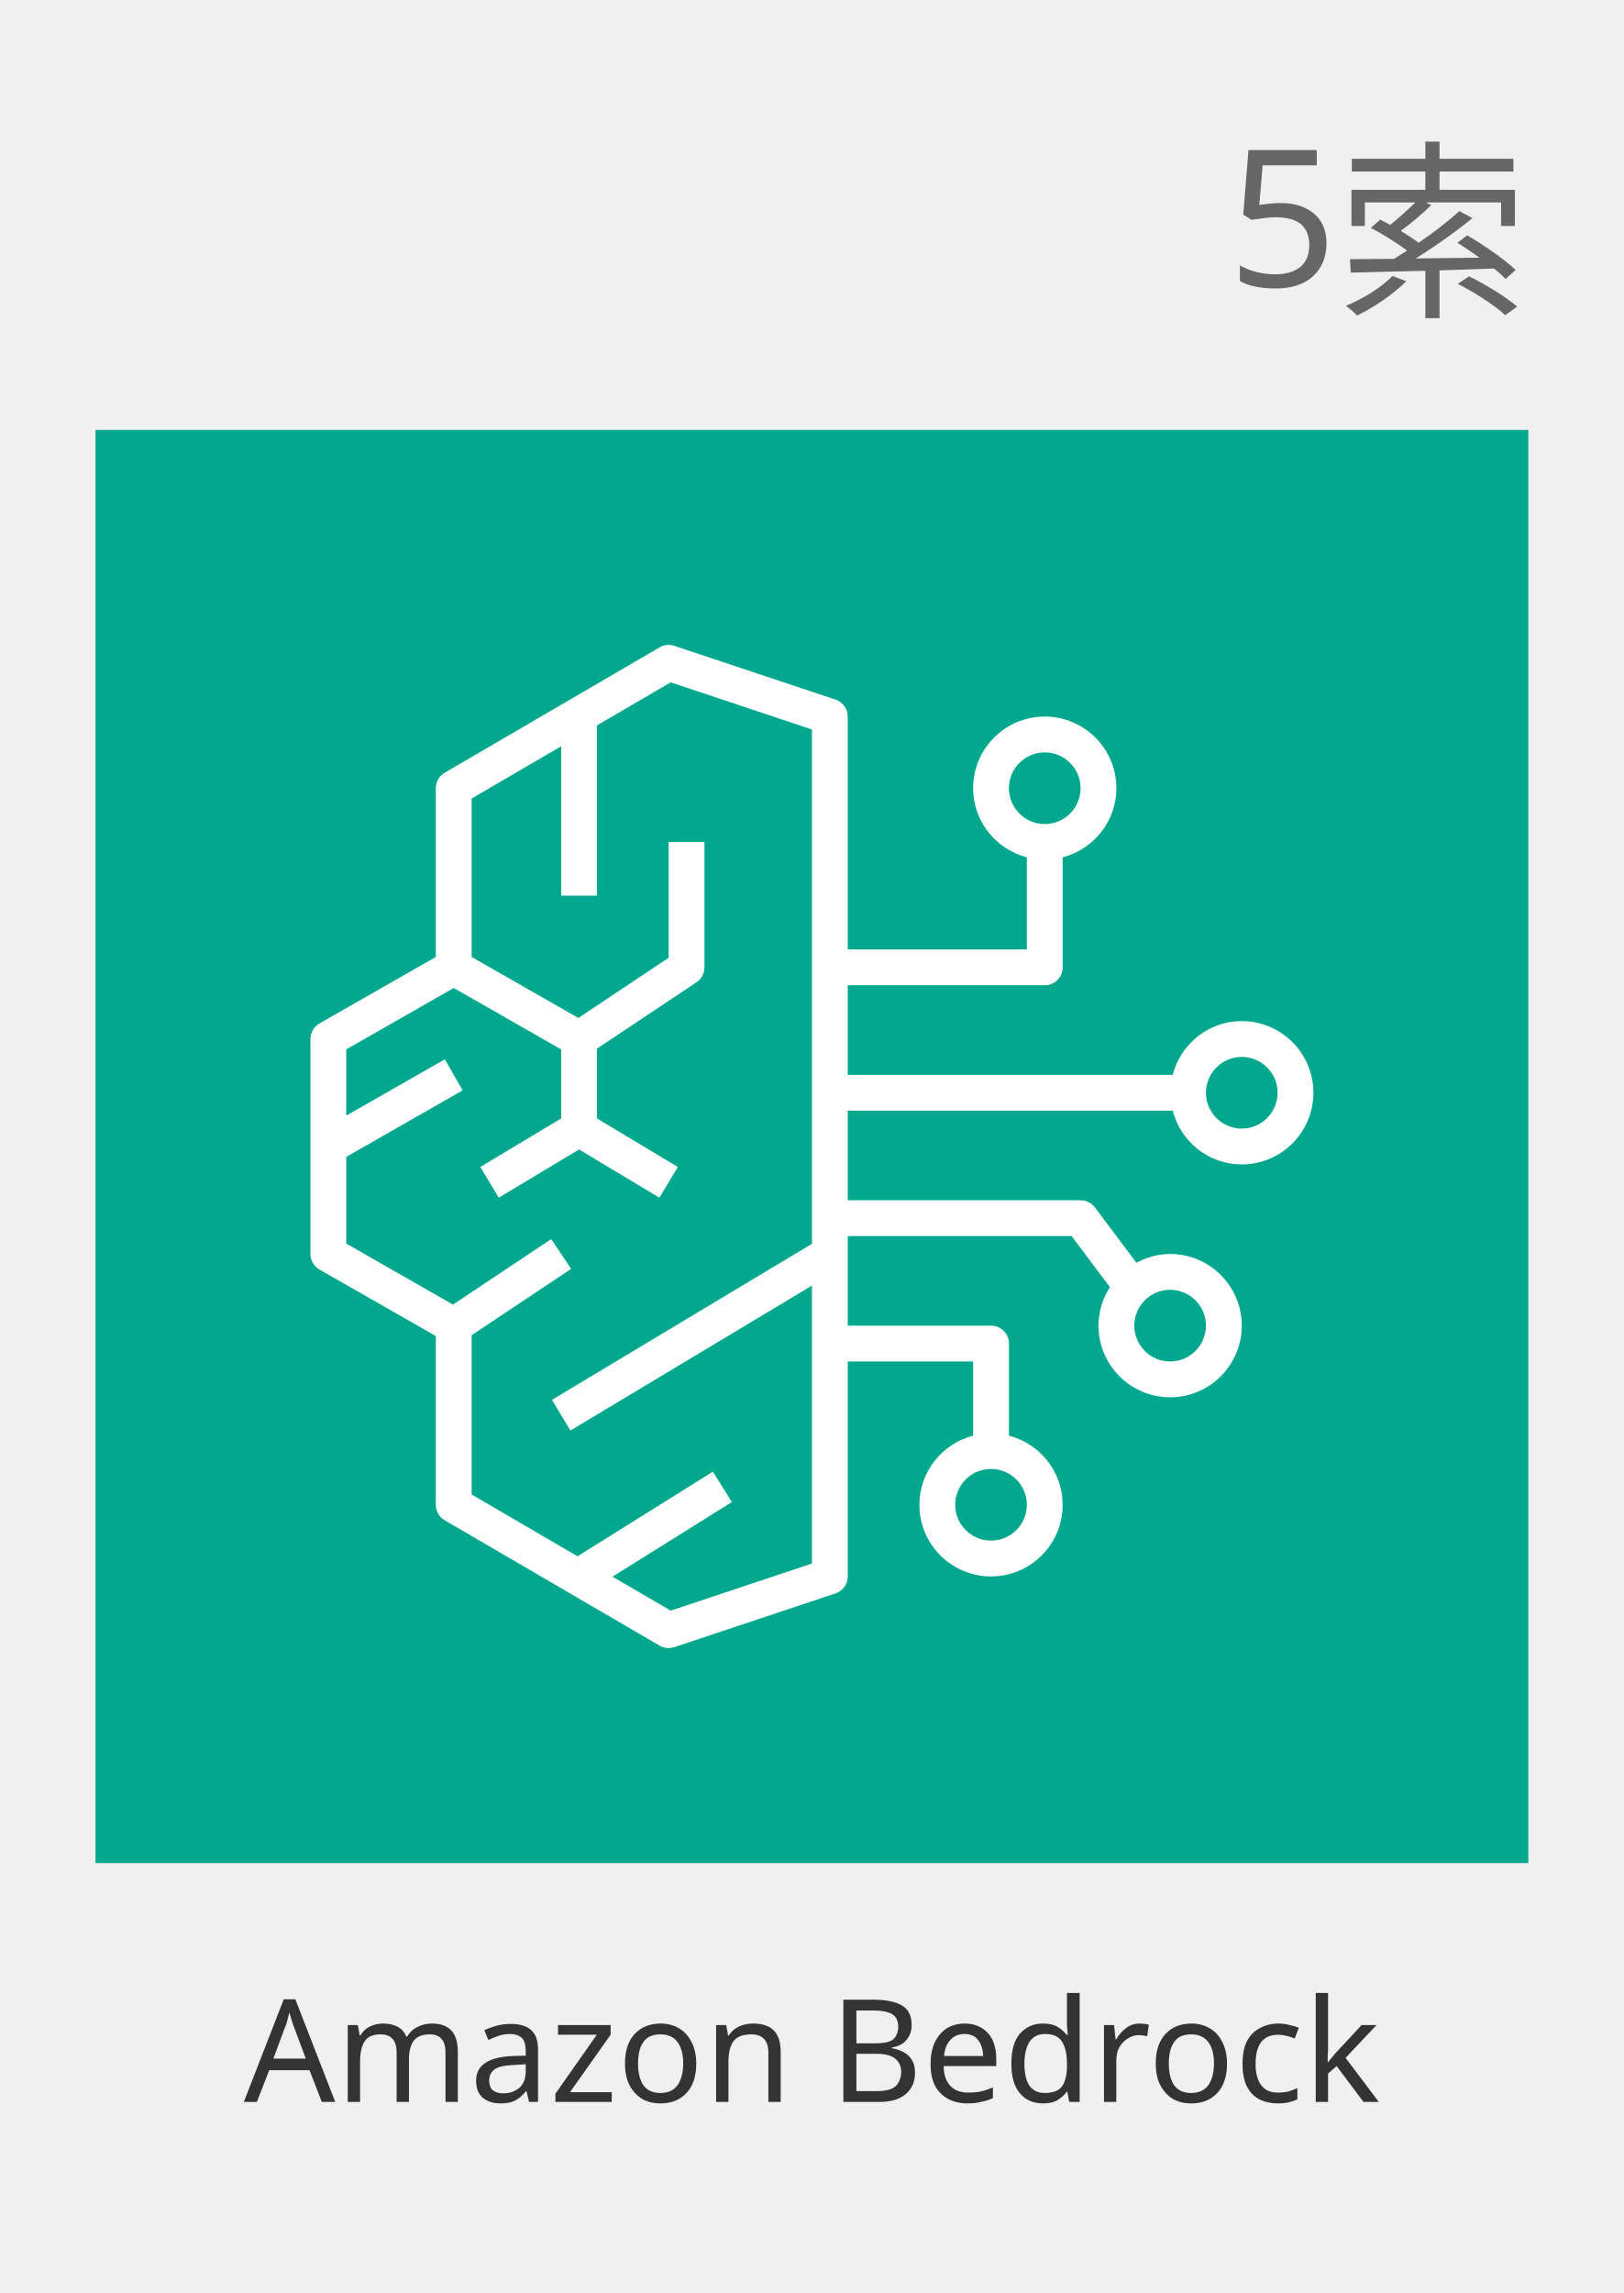
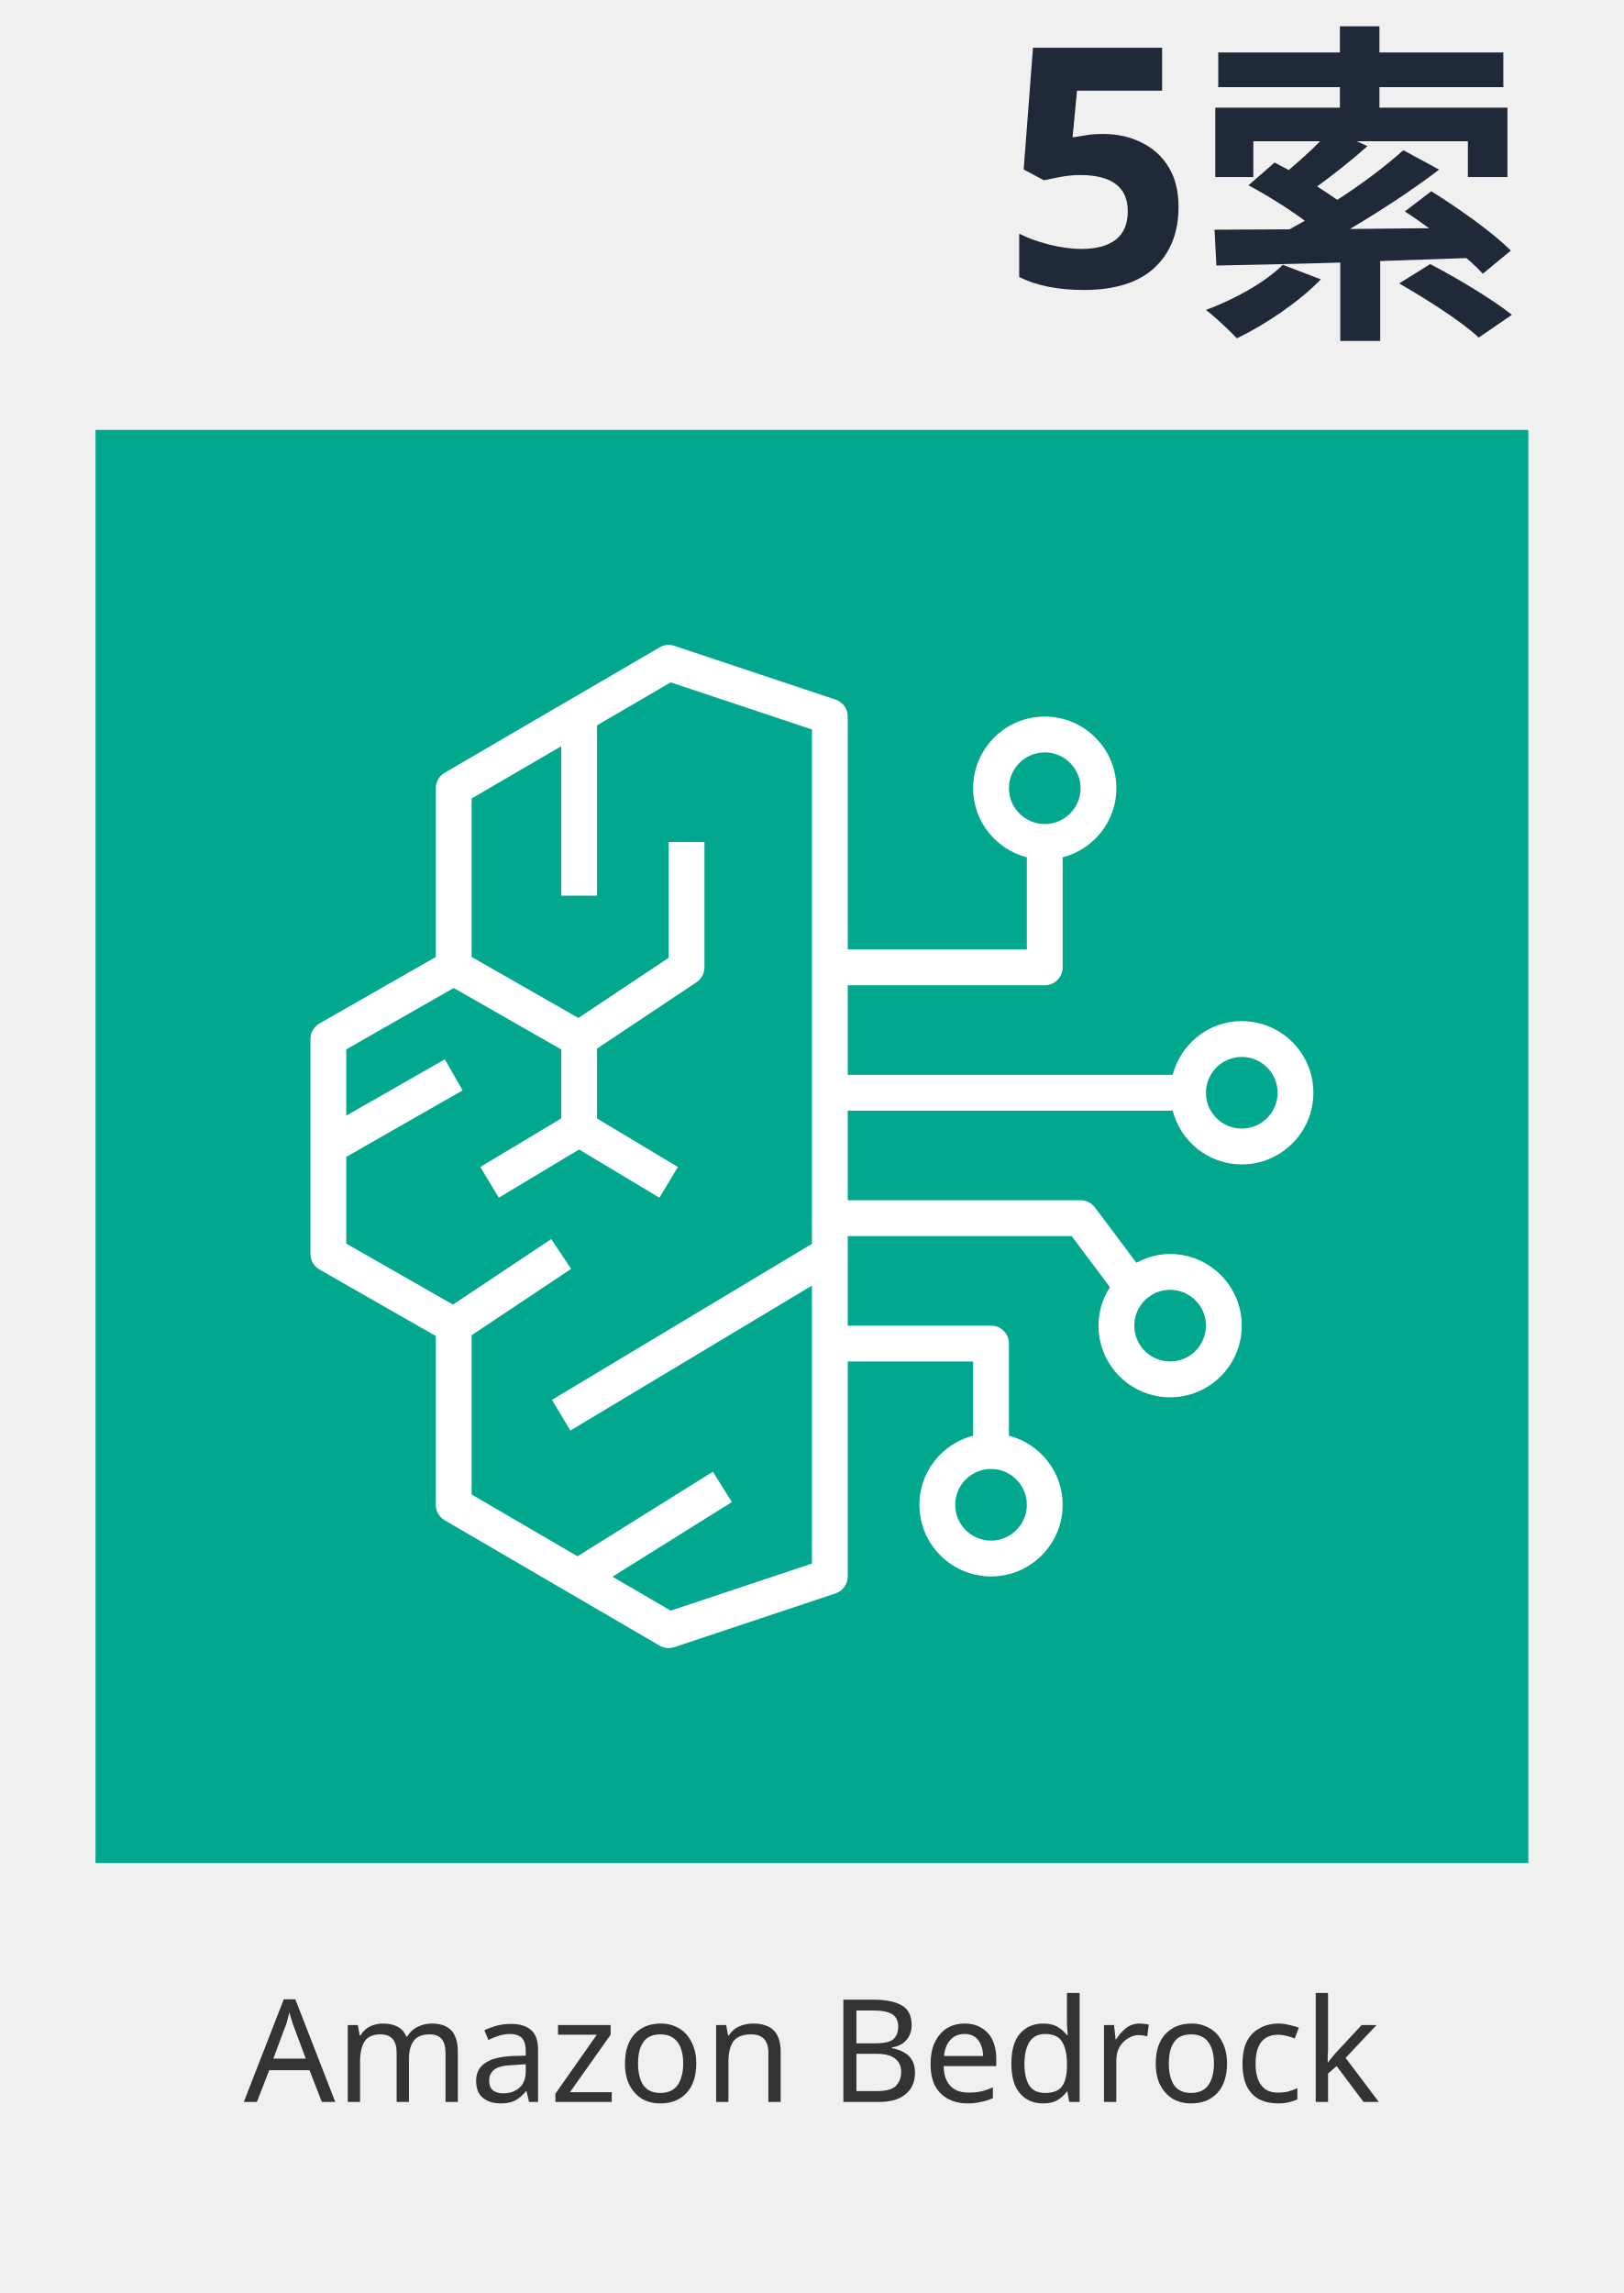
<svg xmlns="http://www.w3.org/2000/svg" width="17mm" height="24mm" viewBox="0 0 68 96">
-   <text id="tile-type-placeholder" x="64" y="12" font-family="sans-serif" font-size="8" text-anchor="end" fill="#666666">5索</text>
+   <text id="tile-type-placeholder" x="64" y="12" font-family="sans-serif" font-size="14" text-anchor="end" font-weight="bold" fill="#1f2937">5索</text>
  <g id="icon-placeholder" transform="translate(4, 18)">
    <g transform="translate(0.00, 0.00) scale(0.75)">
      <g id="Icon-Architecture/64/Arch_Amazon-Bedrock_64" stroke="none" stroke-width="1" fill="none" fill-rule="evenodd">
        <g id="Icon-Architecture-BG/64/Machine-Learning" fill="#01A88D">
          <rect id="Rectangle" x="0" y="0" width="80" height="80" />
        </g>
        <g id="Icon-Service/64/Amazon-Bedrock_64" transform="translate(12, 12)" fill="#FFFFFF">
          <path d="M52,27 C50.897,27 50,26.103 50,25 C50,23.897 50.897,23 52,23 C53.103,23 54,23.897 54,25 C54,26.103 53.103,27 52,27 L52,27 Z M20.113,53.908 L16.865,52.014 L23.53,47.848 L22.47,46.152 L14.913,50.875 L9,47.426 L9,38.535 L14.555,34.832 L13.445,33.168 L7.959,36.825 L2,33.42 L2,28.58 L8.496,24.868 L7.504,23.132 L2,26.277 L2,22.58 L8,19.152 L14,22.58 L14,26.434 L9.485,29.143 L10.515,30.857 L15,28.166 L19.485,30.857 L20.515,29.143 L16,26.434 L16,22.535 L21.555,18.832 C21.833,18.646 22,18.334 22,18 L22,11 L20,11 L20,17.465 L14.959,20.825 L9,17.42 L9,8.574 L14,5.658 L14,14 L16,14 L16,4.491 L20.113,2.092 L28,4.721 L28,33.434 L13.485,42.143 L14.515,43.857 L28,35.766 L28,51.279 L20.113,53.908 Z M50,38 C50,39.103 49.103,40 48,40 C46.897,40 46,39.103 46,38 C46,36.897 46.897,36 48,36 C49.103,36 50,36.897 50,38 L50,38 Z M40,48 C40,49.103 39.103,50 38,50 C36.897,50 36,49.103 36,48 C36,46.897 36.897,46 38,46 C39.103,46 40,46.897 40,48 L40,48 Z M39,8 C39,6.897 39.897,6 41,6 C42.103,6 43,6.897 43,8 C43,9.103 42.103,10 41,10 C39.897,10 39,9.103 39,8 L39,8 Z M52,21 C50.141,21 48.589,22.28 48.142,24 L30,24 L30,19 L41,19 C41.553,19 42,18.552 42,18 L42,11.858 C43.72,11.411 45,9.858 45,8 C45,5.794 43.206,4 41,4 C38.794,4 37,5.794 37,8 C37,9.858 38.28,11.411 40,11.858 L40,17 L30,17 L30,4 C30,3.569 29.725,3.188 29.316,3.051 L20.316,0.051 C20.042,-0.039 19.744,-0.009 19.496,0.136 L7.496,7.136 C7.188,7.315 7,7.645 7,8 L7,17.42 L0.504,21.132 C0.192,21.31 0,21.641 0,22 L0,34 C0,34.359 0.192,34.69 0.504,34.868 L7,38.58 L7,48 C7,48.355 7.188,48.685 7.496,48.864 L19.496,55.864 C19.65,55.954 19.825,56 20,56 C20.106,56 20.213,55.983 20.316,55.949 L29.316,52.949 C29.725,52.812 30,52.431 30,52 L30,40 L37,40 L37,44.142 C35.28,44.589 34,46.142 34,48 C34,50.206 35.794,52 38,52 C40.206,52 42,50.206 42,48 C42,46.142 40.72,44.589 39,44.142 L39,39 C39,38.448 38.553,38 38,38 L30,38 L30,33 L42.5,33 L44.638,35.85 C44.239,36.472 44,37.207 44,38 C44,40.206 45.794,42 48,42 C50.206,42 52,40.206 52,38 C52,35.794 50.206,34 48,34 C47.316,34 46.682,34.188 46.119,34.492 L43.8,31.4 C43.611,31.148 43.314,31 43,31 L30,31 L30,26 L48.142,26 C48.589,27.72 50.141,29 52,29 C54.206,29 56,27.206 56,25 C56,22.794 54.206,21 52,21 L52,21 Z" id="Fill-1" />
        </g>
      </g>
    </g>
  </g>
  <text id="service-name-placeholder" x="34" y="88" font-family="sans-serif" font-size="6" text-anchor="middle" fill="#333333">Amazon Bedrock</text>
</svg>
